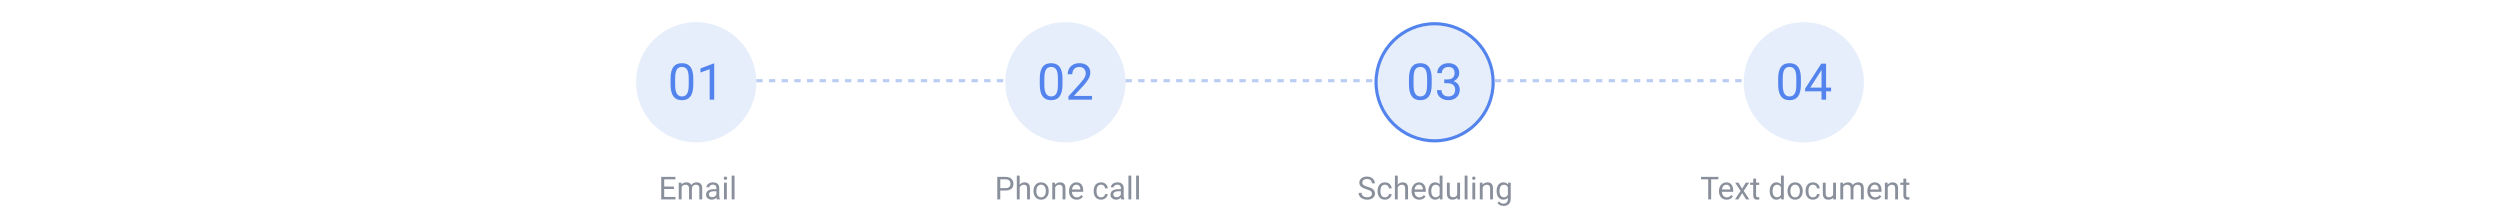
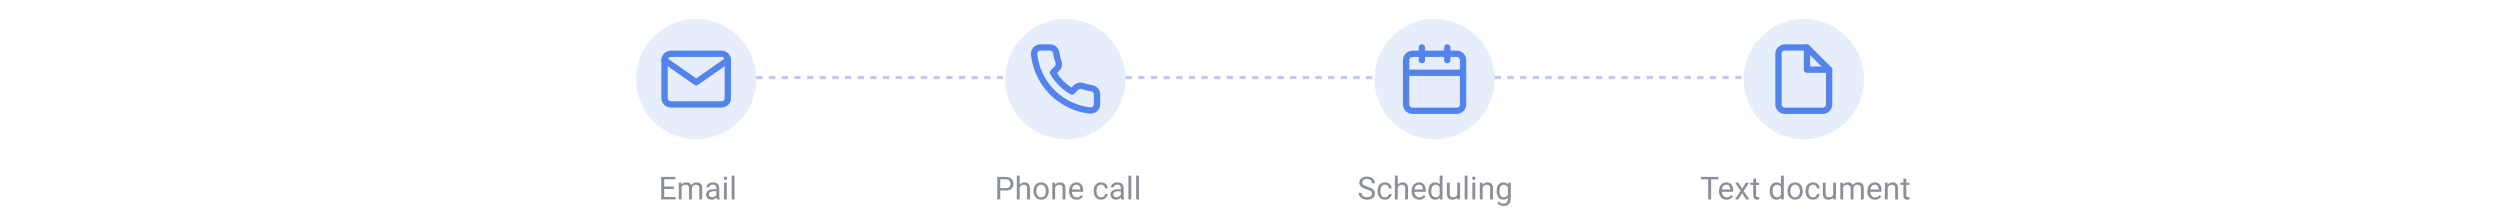
<svg xmlns="http://www.w3.org/2000/svg" width="790" height="70" viewBox="0 0 790 70" fill="none">
  <path d="M213.464 62.233V63H209.699V62.233H213.464ZM209.89 55.891V63H208.947V55.891H209.89ZM212.966 58.947V59.714H209.699V58.947H212.966ZM213.415 55.891V56.662H209.699V55.891H213.415ZM215.393 58.767V63H214.484V57.717H215.344L215.393 58.767ZM215.207 60.158L214.787 60.144C214.79 59.782 214.838 59.449 214.929 59.143C215.02 58.833 215.155 58.565 215.334 58.337C215.513 58.109 215.736 57.933 216.003 57.81C216.27 57.683 216.579 57.619 216.931 57.619C217.178 57.619 217.406 57.655 217.614 57.727C217.823 57.795 218.003 57.904 218.156 58.054C218.309 58.203 218.428 58.395 218.513 58.63C218.597 58.864 218.64 59.148 218.64 59.48V63H217.736V59.523C217.736 59.247 217.689 59.025 217.595 58.859C217.504 58.693 217.373 58.573 217.204 58.498C217.035 58.42 216.836 58.381 216.608 58.381C216.341 58.381 216.118 58.428 215.939 58.523C215.76 58.617 215.617 58.747 215.51 58.913C215.402 59.079 215.324 59.27 215.275 59.484C215.23 59.696 215.207 59.921 215.207 60.158ZM218.63 59.66L218.024 59.846C218.028 59.556 218.075 59.278 218.166 59.011C218.26 58.744 218.396 58.506 218.571 58.298C218.75 58.09 218.97 57.925 219.23 57.805C219.491 57.681 219.789 57.619 220.124 57.619C220.407 57.619 220.658 57.657 220.876 57.731C221.097 57.806 221.283 57.922 221.433 58.078C221.586 58.231 221.701 58.428 221.779 58.669C221.857 58.91 221.896 59.196 221.896 59.528V63H220.988V59.519C220.988 59.222 220.941 58.993 220.847 58.83C220.756 58.664 220.625 58.548 220.456 58.483C220.29 58.415 220.091 58.381 219.86 58.381C219.662 58.381 219.486 58.415 219.333 58.483C219.18 58.552 219.051 58.646 218.947 58.767C218.843 58.884 218.763 59.019 218.708 59.172C218.656 59.325 218.63 59.488 218.63 59.66ZM226.379 62.097V59.377C226.379 59.169 226.337 58.988 226.252 58.835C226.171 58.679 226.047 58.558 225.881 58.474C225.715 58.389 225.51 58.347 225.266 58.347C225.038 58.347 224.838 58.386 224.665 58.464C224.496 58.542 224.362 58.645 224.265 58.772C224.17 58.898 224.123 59.035 224.123 59.182H223.22C223.22 58.993 223.269 58.806 223.366 58.62C223.464 58.435 223.604 58.267 223.786 58.117C223.972 57.964 224.193 57.844 224.45 57.756C224.711 57.665 225 57.619 225.319 57.619C225.703 57.619 226.042 57.684 226.335 57.815C226.631 57.945 226.862 58.142 227.028 58.405C227.198 58.666 227.282 58.993 227.282 59.387V61.848C227.282 62.023 227.297 62.211 227.326 62.409C227.359 62.608 227.406 62.779 227.468 62.922V63H226.525C226.48 62.896 226.444 62.758 226.418 62.585C226.392 62.409 226.379 62.246 226.379 62.097ZM226.535 59.797L226.545 60.432H225.632C225.375 60.432 225.145 60.453 224.943 60.495C224.742 60.534 224.572 60.594 224.436 60.676C224.299 60.757 224.195 60.86 224.123 60.983C224.051 61.104 224.016 61.245 224.016 61.408C224.016 61.574 224.053 61.726 224.128 61.862C224.203 61.999 224.315 62.108 224.465 62.19C224.618 62.268 224.805 62.307 225.026 62.307C225.303 62.307 225.547 62.248 225.759 62.131C225.97 62.014 226.138 61.87 226.262 61.701C226.389 61.532 226.457 61.367 226.467 61.208L226.853 61.643C226.83 61.779 226.768 61.931 226.667 62.097C226.566 62.263 226.431 62.422 226.262 62.575C226.096 62.725 225.897 62.85 225.666 62.951C225.438 63.049 225.181 63.098 224.895 63.098C224.536 63.098 224.222 63.028 223.952 62.888C223.685 62.748 223.477 62.56 223.327 62.326C223.181 62.089 223.107 61.823 223.107 61.53C223.107 61.247 223.163 60.998 223.273 60.783C223.384 60.565 223.544 60.384 223.752 60.241C223.96 60.095 224.211 59.984 224.504 59.909C224.797 59.834 225.124 59.797 225.485 59.797H226.535ZM229.685 57.717V63H228.776V57.717H229.685ZM228.708 56.315C228.708 56.169 228.752 56.045 228.84 55.944C228.931 55.843 229.064 55.793 229.24 55.793C229.413 55.793 229.545 55.843 229.636 55.944C229.73 56.045 229.777 56.169 229.777 56.315C229.777 56.455 229.73 56.576 229.636 56.677C229.545 56.774 229.413 56.823 229.24 56.823C229.064 56.823 228.931 56.774 228.84 56.677C228.752 56.576 228.708 56.455 228.708 56.315ZM232.116 55.5V63H231.208V55.5H232.116Z" fill="#898F9B" />
  <path d="M317.764 60.212H315.864V59.445H317.764C318.132 59.445 318.429 59.387 318.657 59.27C318.885 59.152 319.051 58.99 319.155 58.781C319.263 58.573 319.316 58.335 319.316 58.068C319.316 57.824 319.263 57.595 319.155 57.38C319.051 57.165 318.885 56.992 318.657 56.862C318.429 56.729 318.132 56.662 317.764 56.662H316.084V63H315.142V55.891H317.764C318.301 55.891 318.755 55.983 319.126 56.169C319.497 56.355 319.779 56.612 319.971 56.94C320.163 57.266 320.259 57.639 320.259 58.059C320.259 58.514 320.163 58.903 319.971 59.226C319.779 59.548 319.497 59.794 319.126 59.963C318.755 60.129 318.301 60.212 317.764 60.212ZM322.217 55.5V63H321.313V55.5H322.217ZM322.002 60.158L321.626 60.144C321.629 59.782 321.683 59.449 321.787 59.143C321.891 58.833 322.038 58.565 322.227 58.337C322.415 58.109 322.64 57.933 322.9 57.81C323.164 57.683 323.455 57.619 323.774 57.619C324.035 57.619 324.269 57.655 324.478 57.727C324.686 57.795 324.863 57.906 325.01 58.059C325.16 58.212 325.273 58.41 325.352 58.654C325.43 58.895 325.469 59.19 325.469 59.538V63H324.561V59.528C324.561 59.252 324.52 59.03 324.438 58.864C324.357 58.695 324.238 58.573 324.082 58.498C323.926 58.42 323.734 58.381 323.506 58.381C323.281 58.381 323.076 58.428 322.891 58.523C322.708 58.617 322.55 58.747 322.417 58.913C322.287 59.079 322.184 59.27 322.109 59.484C322.038 59.696 322.002 59.921 322.002 60.158ZM326.582 60.417V60.305C326.582 59.924 326.637 59.571 326.748 59.245C326.859 58.916 327.018 58.632 327.227 58.391C327.435 58.147 327.687 57.958 327.983 57.824C328.28 57.688 328.612 57.619 328.979 57.619C329.351 57.619 329.684 57.688 329.98 57.824C330.28 57.958 330.534 58.147 330.742 58.391C330.954 58.632 331.115 58.916 331.226 59.245C331.336 59.571 331.392 59.924 331.392 60.305V60.417C331.392 60.798 331.336 61.151 331.226 61.477C331.115 61.802 330.954 62.087 330.742 62.331C330.534 62.572 330.282 62.761 329.985 62.898C329.692 63.031 329.36 63.098 328.989 63.098C328.618 63.098 328.285 63.031 327.988 62.898C327.692 62.761 327.438 62.572 327.227 62.331C327.018 62.087 326.859 61.802 326.748 61.477C326.637 61.151 326.582 60.798 326.582 60.417ZM327.485 60.305V60.417C327.485 60.681 327.516 60.93 327.578 61.164C327.64 61.395 327.733 61.6 327.856 61.779C327.983 61.958 328.141 62.1 328.33 62.204C328.519 62.305 328.739 62.355 328.989 62.355C329.237 62.355 329.453 62.305 329.639 62.204C329.827 62.1 329.984 61.958 330.107 61.779C330.231 61.6 330.324 61.395 330.386 61.164C330.451 60.93 330.483 60.681 330.483 60.417V60.305C330.483 60.044 330.451 59.798 330.386 59.567C330.324 59.333 330.229 59.126 330.103 58.947C329.979 58.765 329.823 58.622 329.634 58.518C329.448 58.413 329.23 58.361 328.979 58.361C328.732 58.361 328.514 58.413 328.325 58.518C328.14 58.622 327.983 58.765 327.856 58.947C327.733 59.126 327.64 59.333 327.578 59.567C327.516 59.798 327.485 60.044 327.485 60.305ZM333.428 58.845V63H332.524V57.717H333.379L333.428 58.845ZM333.213 60.158L332.837 60.144C332.84 59.782 332.894 59.449 332.998 59.143C333.102 58.833 333.249 58.565 333.438 58.337C333.626 58.109 333.851 57.933 334.111 57.81C334.375 57.683 334.666 57.619 334.985 57.619C335.246 57.619 335.48 57.655 335.688 57.727C335.897 57.795 336.074 57.906 336.221 58.059C336.37 58.212 336.484 58.41 336.562 58.654C336.641 58.895 336.68 59.19 336.68 59.538V63H335.771V59.528C335.771 59.252 335.731 59.03 335.649 58.864C335.568 58.695 335.449 58.573 335.293 58.498C335.137 58.42 334.945 58.381 334.717 58.381C334.492 58.381 334.287 58.428 334.102 58.523C333.919 58.617 333.761 58.747 333.628 58.913C333.498 59.079 333.395 59.27 333.32 59.484C333.249 59.696 333.213 59.921 333.213 60.158ZM340.244 63.098C339.876 63.098 339.543 63.036 339.243 62.912C338.947 62.785 338.691 62.608 338.477 62.38C338.265 62.152 338.102 61.882 337.988 61.569C337.874 61.257 337.817 60.915 337.817 60.544V60.339C337.817 59.909 337.881 59.527 338.008 59.191C338.135 58.853 338.307 58.566 338.525 58.332C338.743 58.098 338.991 57.92 339.268 57.8C339.544 57.679 339.831 57.619 340.127 57.619C340.505 57.619 340.83 57.684 341.104 57.815C341.38 57.945 341.606 58.127 341.782 58.361C341.958 58.592 342.088 58.866 342.173 59.182C342.257 59.494 342.3 59.836 342.3 60.207V60.612H338.354V59.875H341.396V59.807C341.383 59.572 341.335 59.344 341.25 59.123C341.169 58.902 341.038 58.719 340.859 58.576C340.68 58.433 340.436 58.361 340.127 58.361C339.922 58.361 339.733 58.405 339.561 58.493C339.388 58.578 339.24 58.705 339.116 58.874C338.993 59.043 338.896 59.25 338.828 59.494C338.76 59.738 338.726 60.02 338.726 60.339V60.544C338.726 60.795 338.76 61.031 338.828 61.252C338.9 61.47 339.002 61.662 339.136 61.828C339.272 61.994 339.437 62.124 339.629 62.219C339.824 62.313 340.046 62.36 340.293 62.36C340.612 62.36 340.882 62.295 341.104 62.165C341.325 62.035 341.519 61.861 341.685 61.643L342.231 62.077C342.118 62.25 341.973 62.414 341.797 62.57C341.621 62.727 341.405 62.853 341.147 62.951C340.894 63.049 340.592 63.098 340.244 63.098ZM347.949 62.355C348.164 62.355 348.363 62.312 348.545 62.224C348.727 62.136 348.877 62.015 348.994 61.862C349.111 61.706 349.178 61.529 349.194 61.33H350.054C350.037 61.643 349.932 61.934 349.736 62.204C349.544 62.471 349.292 62.688 348.979 62.853C348.667 63.016 348.324 63.098 347.949 63.098C347.552 63.098 347.205 63.028 346.909 62.888C346.616 62.748 346.372 62.556 346.177 62.312C345.985 62.067 345.84 61.787 345.742 61.472C345.648 61.153 345.601 60.816 345.601 60.461V60.256C345.601 59.901 345.648 59.566 345.742 59.25C345.84 58.931 345.985 58.649 346.177 58.405C346.372 58.161 346.616 57.969 346.909 57.829C347.205 57.689 347.552 57.619 347.949 57.619C348.363 57.619 348.724 57.704 349.033 57.873C349.342 58.039 349.585 58.267 349.761 58.557C349.94 58.843 350.037 59.169 350.054 59.533H349.194C349.178 59.315 349.116 59.118 349.009 58.942C348.905 58.767 348.761 58.627 348.579 58.523C348.4 58.415 348.19 58.361 347.949 58.361C347.673 58.361 347.44 58.417 347.251 58.527C347.065 58.635 346.917 58.781 346.807 58.967C346.699 59.149 346.621 59.352 346.572 59.577C346.527 59.798 346.504 60.025 346.504 60.256V60.461C346.504 60.692 346.527 60.92 346.572 61.145C346.618 61.369 346.694 61.573 346.802 61.755C346.912 61.937 347.061 62.084 347.246 62.194C347.435 62.302 347.669 62.355 347.949 62.355ZM354.185 62.097V59.377C354.185 59.169 354.142 58.988 354.058 58.835C353.976 58.679 353.853 58.558 353.687 58.474C353.521 58.389 353.315 58.347 353.071 58.347C352.843 58.347 352.643 58.386 352.471 58.464C352.301 58.542 352.168 58.645 352.07 58.772C351.976 58.898 351.929 59.035 351.929 59.182H351.025C351.025 58.993 351.074 58.806 351.172 58.62C351.27 58.435 351.41 58.267 351.592 58.117C351.777 57.964 351.999 57.844 352.256 57.756C352.516 57.665 352.806 57.619 353.125 57.619C353.509 57.619 353.848 57.684 354.141 57.815C354.437 57.945 354.668 58.142 354.834 58.405C355.003 58.666 355.088 58.993 355.088 59.387V61.848C355.088 62.023 355.103 62.211 355.132 62.409C355.164 62.608 355.212 62.779 355.273 62.922V63H354.331C354.285 62.896 354.25 62.758 354.224 62.585C354.198 62.409 354.185 62.246 354.185 62.097ZM354.341 59.797L354.351 60.432H353.438C353.18 60.432 352.951 60.453 352.749 60.495C352.547 60.534 352.378 60.594 352.241 60.676C352.104 60.757 352 60.86 351.929 60.983C351.857 61.104 351.821 61.245 351.821 61.408C351.821 61.574 351.859 61.726 351.934 61.862C352.008 61.999 352.121 62.108 352.271 62.19C352.424 62.268 352.611 62.307 352.832 62.307C353.109 62.307 353.353 62.248 353.564 62.131C353.776 62.014 353.944 61.87 354.067 61.701C354.194 61.532 354.263 61.367 354.272 61.208L354.658 61.643C354.635 61.779 354.574 61.931 354.473 62.097C354.372 62.263 354.237 62.422 354.067 62.575C353.901 62.725 353.703 62.85 353.472 62.951C353.244 63.049 352.987 63.098 352.7 63.098C352.342 63.098 352.028 63.028 351.758 62.888C351.491 62.748 351.283 62.56 351.133 62.326C350.986 62.089 350.913 61.823 350.913 61.53C350.913 61.247 350.968 60.998 351.079 60.783C351.19 60.565 351.349 60.384 351.558 60.241C351.766 60.095 352.017 59.984 352.31 59.909C352.603 59.834 352.93 59.797 353.291 59.797H354.341ZM357.49 55.5V63H356.582V55.5H357.49ZM359.922 55.5V63H359.014V55.5H359.922Z" fill="#898F9B" />
  <path d="M433.539 61.203C433.539 61.037 433.513 60.891 433.461 60.764C433.412 60.633 433.324 60.516 433.197 60.412C433.074 60.308 432.901 60.209 432.68 60.114C432.462 60.02 432.185 59.924 431.85 59.826C431.498 59.722 431.181 59.606 430.897 59.48C430.614 59.349 430.372 59.201 430.17 59.035C429.968 58.869 429.813 58.679 429.706 58.464C429.599 58.249 429.545 58.003 429.545 57.727C429.545 57.45 429.602 57.194 429.716 56.96C429.83 56.726 429.993 56.522 430.204 56.35C430.419 56.174 430.674 56.037 430.971 55.94C431.267 55.842 431.597 55.793 431.962 55.793C432.496 55.793 432.948 55.895 433.319 56.101C433.694 56.302 433.979 56.568 434.174 56.897C434.369 57.222 434.467 57.57 434.467 57.941H433.529C433.529 57.675 433.472 57.438 433.358 57.233C433.244 57.025 433.072 56.862 432.841 56.745C432.61 56.625 432.317 56.565 431.962 56.565C431.627 56.565 431.35 56.615 431.132 56.716C430.914 56.817 430.751 56.953 430.644 57.126C430.539 57.298 430.487 57.495 430.487 57.717C430.487 57.867 430.518 58.003 430.58 58.127C430.645 58.247 430.744 58.36 430.878 58.464C431.015 58.568 431.187 58.664 431.396 58.752C431.607 58.84 431.859 58.925 432.152 59.006C432.556 59.12 432.904 59.247 433.197 59.387C433.49 59.527 433.731 59.685 433.92 59.86C434.112 60.033 434.254 60.23 434.345 60.451C434.439 60.669 434.486 60.917 434.486 61.193C434.486 61.483 434.428 61.745 434.311 61.98C434.193 62.214 434.026 62.414 433.808 62.58C433.59 62.746 433.327 62.875 433.021 62.966C432.719 63.054 432.38 63.098 432.006 63.098C431.677 63.098 431.353 63.052 431.034 62.961C430.718 62.87 430.43 62.733 430.17 62.551C429.913 62.368 429.706 62.144 429.55 61.877C429.397 61.607 429.32 61.294 429.32 60.94H430.258C430.258 61.184 430.305 61.394 430.399 61.569C430.494 61.742 430.622 61.885 430.785 61.999C430.951 62.113 431.138 62.198 431.347 62.253C431.558 62.305 431.778 62.331 432.006 62.331C432.335 62.331 432.613 62.285 432.841 62.194C433.069 62.103 433.241 61.973 433.358 61.804C433.479 61.634 433.539 61.434 433.539 61.203ZM437.665 62.355C437.88 62.355 438.078 62.312 438.261 62.224C438.443 62.136 438.593 62.015 438.71 61.862C438.827 61.706 438.894 61.529 438.91 61.33H439.77C439.753 61.643 439.647 61.934 439.452 62.204C439.26 62.471 439.008 62.688 438.695 62.853C438.383 63.016 438.039 63.098 437.665 63.098C437.268 63.098 436.921 63.028 436.625 62.888C436.332 62.748 436.088 62.556 435.893 62.312C435.701 62.067 435.556 61.787 435.458 61.472C435.364 61.153 435.316 60.816 435.316 60.461V60.256C435.316 59.901 435.364 59.566 435.458 59.25C435.556 58.931 435.701 58.649 435.893 58.405C436.088 58.161 436.332 57.969 436.625 57.829C436.921 57.689 437.268 57.619 437.665 57.619C438.078 57.619 438.44 57.704 438.749 57.873C439.058 58.039 439.301 58.267 439.477 58.557C439.656 58.843 439.753 59.169 439.77 59.533H438.91C438.894 59.315 438.832 59.118 438.725 58.942C438.62 58.767 438.477 58.627 438.295 58.523C438.116 58.415 437.906 58.361 437.665 58.361C437.388 58.361 437.156 58.417 436.967 58.527C436.781 58.635 436.633 58.781 436.522 58.967C436.415 59.149 436.337 59.352 436.288 59.577C436.243 59.798 436.22 60.025 436.22 60.256V60.461C436.22 60.692 436.243 60.92 436.288 61.145C436.334 61.369 436.41 61.573 436.518 61.755C436.628 61.937 436.776 62.084 436.962 62.194C437.151 62.302 437.385 62.355 437.665 62.355ZM441.688 55.5V63H440.785V55.5H441.688ZM441.474 60.158L441.098 60.144C441.101 59.782 441.155 59.449 441.259 59.143C441.363 58.833 441.509 58.565 441.698 58.337C441.887 58.109 442.112 57.933 442.372 57.81C442.636 57.683 442.927 57.619 443.246 57.619C443.507 57.619 443.741 57.655 443.949 57.727C444.158 57.795 444.335 57.906 444.481 58.059C444.631 58.212 444.745 58.41 444.823 58.654C444.901 58.895 444.94 59.19 444.94 59.538V63H444.032V59.528C444.032 59.252 443.992 59.03 443.91 58.864C443.829 58.695 443.71 58.573 443.554 58.498C443.397 58.42 443.205 58.381 442.978 58.381C442.753 58.381 442.548 58.428 442.362 58.523C442.18 58.617 442.022 58.747 441.889 58.913C441.758 59.079 441.656 59.27 441.581 59.484C441.509 59.696 441.474 59.921 441.474 60.158ZM448.485 63.098C448.118 63.098 447.784 63.036 447.484 62.912C447.188 62.785 446.933 62.608 446.718 62.38C446.506 62.152 446.343 61.882 446.229 61.569C446.116 61.257 446.059 60.915 446.059 60.544V60.339C446.059 59.909 446.122 59.527 446.249 59.191C446.376 58.853 446.549 58.566 446.767 58.332C446.985 58.098 447.232 57.92 447.509 57.8C447.785 57.679 448.072 57.619 448.368 57.619C448.746 57.619 449.071 57.684 449.345 57.815C449.621 57.945 449.848 58.127 450.023 58.361C450.199 58.592 450.329 58.866 450.414 59.182C450.499 59.494 450.541 59.836 450.541 60.207V60.612H446.596V59.875H449.638V59.807C449.625 59.572 449.576 59.344 449.491 59.123C449.41 58.902 449.28 58.719 449.101 58.576C448.922 58.433 448.677 58.361 448.368 58.361C448.163 58.361 447.974 58.405 447.802 58.493C447.629 58.578 447.481 58.705 447.357 58.874C447.234 59.043 447.138 59.25 447.069 59.494C447.001 59.738 446.967 60.02 446.967 60.339V60.544C446.967 60.795 447.001 61.031 447.069 61.252C447.141 61.47 447.243 61.662 447.377 61.828C447.514 61.994 447.678 62.124 447.87 62.219C448.065 62.313 448.287 62.36 448.534 62.36C448.853 62.36 449.123 62.295 449.345 62.165C449.566 62.035 449.76 61.861 449.926 61.643L450.473 62.077C450.359 62.25 450.214 62.414 450.038 62.57C449.862 62.727 449.646 62.853 449.389 62.951C449.135 63.049 448.834 63.098 448.485 63.098ZM454.926 61.975V55.5H455.834V63H455.004L454.926 61.975ZM451.371 60.417V60.315C451.371 59.911 451.42 59.545 451.518 59.216C451.618 58.884 451.76 58.599 451.942 58.361C452.128 58.124 452.348 57.941 452.602 57.815C452.859 57.684 453.145 57.619 453.461 57.619C453.793 57.619 454.083 57.678 454.33 57.795C454.581 57.909 454.792 58.077 454.965 58.298C455.141 58.516 455.279 58.78 455.38 59.089C455.481 59.398 455.551 59.748 455.59 60.139V60.588C455.554 60.975 455.484 61.324 455.38 61.633C455.279 61.942 455.141 62.206 454.965 62.424C454.792 62.642 454.581 62.81 454.33 62.927C454.079 63.041 453.786 63.098 453.451 63.098C453.142 63.098 452.859 63.031 452.602 62.898C452.348 62.764 452.128 62.577 451.942 62.336C451.76 62.095 451.618 61.812 451.518 61.486C451.42 61.158 451.371 60.801 451.371 60.417ZM452.279 60.315V60.417C452.279 60.681 452.305 60.928 452.357 61.159C452.413 61.39 452.497 61.594 452.611 61.77C452.725 61.945 452.87 62.084 453.046 62.185C453.222 62.282 453.432 62.331 453.676 62.331C453.975 62.331 454.221 62.268 454.413 62.141C454.608 62.014 454.765 61.846 454.882 61.638C454.999 61.429 455.09 61.203 455.155 60.959V59.782C455.116 59.603 455.059 59.431 454.984 59.265C454.913 59.095 454.818 58.946 454.701 58.815C454.587 58.682 454.446 58.576 454.276 58.498C454.11 58.42 453.913 58.381 453.686 58.381C453.438 58.381 453.225 58.433 453.046 58.537C452.87 58.638 452.725 58.778 452.611 58.957C452.497 59.133 452.413 59.338 452.357 59.572C452.305 59.803 452.279 60.051 452.279 60.315ZM460.473 61.779V57.717H461.381V63H460.517L460.473 61.779ZM460.644 60.666L461.02 60.656C461.02 61.008 460.982 61.333 460.907 61.633C460.836 61.929 460.718 62.186 460.556 62.404C460.393 62.622 460.18 62.793 459.916 62.917C459.652 63.037 459.332 63.098 458.954 63.098C458.697 63.098 458.461 63.06 458.246 62.985C458.035 62.91 457.852 62.795 457.699 62.639C457.546 62.482 457.427 62.279 457.343 62.028C457.261 61.778 457.221 61.477 457.221 61.125V57.717H458.124V61.135C458.124 61.372 458.15 61.569 458.202 61.726C458.257 61.879 458.331 62.001 458.422 62.092C458.516 62.18 458.62 62.242 458.734 62.277C458.852 62.313 458.972 62.331 459.096 62.331C459.48 62.331 459.784 62.258 460.009 62.111C460.233 61.962 460.395 61.761 460.492 61.511C460.593 61.257 460.644 60.975 460.644 60.666ZM463.739 55.5V63H462.831V55.5H463.739ZM466.171 57.717V63H465.263V57.717H466.171ZM465.194 56.315C465.194 56.169 465.238 56.045 465.326 55.944C465.417 55.843 465.551 55.793 465.727 55.793C465.899 55.793 466.031 55.843 466.122 55.944C466.216 56.045 466.264 56.169 466.264 56.315C466.264 56.455 466.216 56.576 466.122 56.677C466.031 56.774 465.899 56.823 465.727 56.823C465.551 56.823 465.417 56.774 465.326 56.677C465.238 56.576 465.194 56.455 465.194 56.315ZM468.524 58.845V63H467.621V57.717H468.476L468.524 58.845ZM468.31 60.158L467.934 60.144C467.937 59.782 467.991 59.449 468.095 59.143C468.199 58.833 468.345 58.565 468.534 58.337C468.723 58.109 468.948 57.933 469.208 57.81C469.472 57.683 469.763 57.619 470.082 57.619C470.342 57.619 470.577 57.655 470.785 57.727C470.993 57.795 471.171 57.906 471.317 58.059C471.467 58.212 471.581 58.41 471.659 58.654C471.737 58.895 471.776 59.19 471.776 59.538V63H470.868V59.528C470.868 59.252 470.827 59.03 470.746 58.864C470.665 58.695 470.546 58.573 470.39 58.498C470.233 58.42 470.041 58.381 469.813 58.381C469.589 58.381 469.384 58.428 469.198 58.523C469.016 58.617 468.858 58.747 468.725 58.913C468.594 59.079 468.492 59.27 468.417 59.484C468.345 59.696 468.31 59.921 468.31 60.158ZM476.571 57.717H477.392V62.888C477.392 63.353 477.297 63.75 477.108 64.079C476.92 64.408 476.656 64.657 476.317 64.826C475.982 64.999 475.595 65.085 475.155 65.085C474.973 65.085 474.758 65.056 474.511 64.997C474.267 64.942 474.026 64.846 473.788 64.709C473.554 64.576 473.357 64.395 473.197 64.167L473.671 63.63C473.892 63.897 474.123 64.082 474.364 64.186C474.608 64.291 474.849 64.343 475.087 64.343C475.373 64.343 475.621 64.289 475.829 64.182C476.037 64.074 476.199 63.915 476.312 63.703C476.43 63.495 476.488 63.238 476.488 62.932V58.879L476.571 57.717ZM472.934 60.417V60.315C472.934 59.911 472.981 59.545 473.075 59.216C473.173 58.884 473.311 58.599 473.49 58.361C473.673 58.124 473.892 57.941 474.149 57.815C474.407 57.684 474.696 57.619 475.019 57.619C475.351 57.619 475.64 57.678 475.888 57.795C476.138 57.909 476.35 58.077 476.522 58.298C476.698 58.516 476.837 58.78 476.938 59.089C477.038 59.398 477.108 59.748 477.147 60.139V60.588C477.112 60.975 477.042 61.324 476.938 61.633C476.837 61.942 476.698 62.206 476.522 62.424C476.35 62.642 476.138 62.81 475.888 62.927C475.637 63.041 475.344 63.098 475.009 63.098C474.693 63.098 474.407 63.031 474.149 62.898C473.896 62.764 473.677 62.577 473.495 62.336C473.313 62.095 473.173 61.812 473.075 61.486C472.981 61.158 472.934 60.801 472.934 60.417ZM473.837 60.315V60.417C473.837 60.681 473.863 60.928 473.915 61.159C473.97 61.39 474.053 61.594 474.164 61.77C474.278 61.945 474.423 62.084 474.599 62.185C474.774 62.282 474.984 62.331 475.229 62.331C475.528 62.331 475.775 62.268 475.971 62.141C476.166 62.014 476.321 61.846 476.435 61.638C476.552 61.429 476.643 61.203 476.708 60.959V59.782C476.672 59.603 476.617 59.431 476.542 59.265C476.47 59.095 476.376 58.946 476.259 58.815C476.145 58.682 476.003 58.576 475.834 58.498C475.665 58.42 475.466 58.381 475.238 58.381C474.991 58.381 474.778 58.433 474.599 58.537C474.423 58.638 474.278 58.778 474.164 58.957C474.053 59.133 473.97 59.338 473.915 59.572C473.863 59.803 473.837 60.051 473.837 60.315Z" fill="#898F9B" />
  <path d="M540.72 55.891V63H539.792V55.891H540.72ZM543.005 55.891V56.662H537.512V55.891H543.005ZM545.627 63.098C545.259 63.098 544.925 63.036 544.626 62.912C544.33 62.785 544.074 62.608 543.859 62.38C543.648 62.152 543.485 61.882 543.371 61.569C543.257 61.257 543.2 60.915 543.2 60.544V60.339C543.2 59.909 543.264 59.527 543.391 59.191C543.518 58.853 543.69 58.566 543.908 58.332C544.126 58.098 544.374 57.92 544.65 57.8C544.927 57.679 545.214 57.619 545.51 57.619C545.887 57.619 546.213 57.684 546.486 57.815C546.763 57.945 546.989 58.127 547.165 58.361C547.341 58.592 547.471 58.866 547.556 59.182C547.64 59.494 547.683 59.836 547.683 60.207V60.612H543.737V59.875H546.779V59.807C546.766 59.572 546.717 59.344 546.633 59.123C546.551 58.902 546.421 58.719 546.242 58.576C546.063 58.433 545.819 58.361 545.51 58.361C545.305 58.361 545.116 58.405 544.943 58.493C544.771 58.578 544.623 58.705 544.499 58.874C544.375 59.043 544.279 59.25 544.211 59.494C544.143 59.738 544.108 60.02 544.108 60.339V60.544C544.108 60.795 544.143 61.031 544.211 61.252C544.283 61.47 544.385 61.662 544.519 61.828C544.655 61.994 544.82 62.124 545.012 62.219C545.207 62.313 545.428 62.36 545.676 62.36C545.995 62.36 546.265 62.295 546.486 62.165C546.708 62.035 546.901 61.861 547.067 61.643L547.614 62.077C547.5 62.25 547.355 62.414 547.18 62.57C547.004 62.727 546.787 62.853 546.53 62.951C546.276 63.049 545.975 63.098 545.627 63.098ZM549.348 57.717L550.505 59.641L551.677 57.717H552.736L551.008 60.324L552.79 63H551.745L550.524 61.018L549.304 63H548.254L550.031 60.324L548.308 57.717H549.348ZM555.91 57.717V58.41H553.054V57.717H555.91ZM554.021 56.433H554.924V61.691C554.924 61.87 554.951 62.005 555.007 62.097C555.062 62.188 555.134 62.248 555.222 62.277C555.31 62.307 555.404 62.321 555.505 62.321C555.58 62.321 555.658 62.315 555.739 62.302C555.824 62.285 555.887 62.273 555.93 62.263L555.935 63C555.863 63.023 555.769 63.044 555.651 63.063C555.537 63.086 555.399 63.098 555.236 63.098C555.015 63.098 554.812 63.054 554.626 62.966C554.44 62.878 554.292 62.731 554.182 62.526C554.074 62.318 554.021 62.038 554.021 61.687V56.433ZM562.78 61.975V55.5H563.688V63H562.858L562.78 61.975ZM559.226 60.417V60.315C559.226 59.911 559.274 59.545 559.372 59.216C559.473 58.884 559.615 58.599 559.797 58.361C559.982 58.124 560.202 57.941 560.456 57.815C560.713 57.684 561 57.619 561.315 57.619C561.647 57.619 561.937 57.678 562.185 57.795C562.435 57.909 562.647 58.077 562.819 58.298C562.995 58.516 563.133 58.78 563.234 59.089C563.335 59.398 563.405 59.748 563.444 60.139V60.588C563.409 60.975 563.339 61.324 563.234 61.633C563.133 61.942 562.995 62.206 562.819 62.424C562.647 62.642 562.435 62.81 562.185 62.927C561.934 63.041 561.641 63.098 561.306 63.098C560.996 63.098 560.713 63.031 560.456 62.898C560.202 62.764 559.982 62.577 559.797 62.336C559.615 62.095 559.473 61.812 559.372 61.486C559.274 61.158 559.226 60.801 559.226 60.417ZM560.134 60.315V60.417C560.134 60.681 560.16 60.928 560.212 61.159C560.267 61.39 560.352 61.594 560.466 61.77C560.58 61.945 560.725 62.084 560.9 62.185C561.076 62.282 561.286 62.331 561.53 62.331C561.83 62.331 562.076 62.268 562.268 62.141C562.463 62.014 562.619 61.846 562.736 61.638C562.854 61.429 562.945 61.203 563.01 60.959V59.782C562.971 59.603 562.914 59.431 562.839 59.265C562.767 59.095 562.673 58.946 562.556 58.815C562.442 58.682 562.3 58.576 562.131 58.498C561.965 58.42 561.768 58.381 561.54 58.381C561.293 58.381 561.079 58.433 560.9 58.537C560.725 58.638 560.58 58.778 560.466 58.957C560.352 59.133 560.267 59.338 560.212 59.572C560.16 59.803 560.134 60.051 560.134 60.315ZM564.855 60.417V60.305C564.855 59.924 564.911 59.571 565.021 59.245C565.132 58.916 565.292 58.632 565.5 58.391C565.708 58.147 565.961 57.958 566.257 57.824C566.553 57.688 566.885 57.619 567.253 57.619C567.624 57.619 567.958 57.688 568.254 57.824C568.553 57.958 568.807 58.147 569.016 58.391C569.227 58.632 569.388 58.916 569.499 59.245C569.61 59.571 569.665 59.924 569.665 60.305V60.417C569.665 60.798 569.61 61.151 569.499 61.477C569.388 61.802 569.227 62.087 569.016 62.331C568.807 62.572 568.555 62.761 568.259 62.898C567.966 63.031 567.634 63.098 567.263 63.098C566.892 63.098 566.558 63.031 566.262 62.898C565.965 62.761 565.712 62.572 565.5 62.331C565.292 62.087 565.132 61.802 565.021 61.477C564.911 61.151 564.855 60.798 564.855 60.417ZM565.759 60.305V60.417C565.759 60.681 565.79 60.93 565.852 61.164C565.913 61.395 566.006 61.6 566.13 61.779C566.257 61.958 566.415 62.1 566.604 62.204C566.792 62.305 567.012 62.355 567.263 62.355C567.51 62.355 567.727 62.305 567.912 62.204C568.101 62.1 568.257 61.958 568.381 61.779C568.505 61.6 568.597 61.395 568.659 61.164C568.724 60.93 568.757 60.681 568.757 60.417V60.305C568.757 60.044 568.724 59.798 568.659 59.567C568.597 59.333 568.503 59.126 568.376 58.947C568.252 58.765 568.096 58.622 567.907 58.518C567.722 58.413 567.504 58.361 567.253 58.361C567.006 58.361 566.787 58.413 566.599 58.518C566.413 58.622 566.257 58.765 566.13 58.947C566.006 59.126 565.913 59.333 565.852 59.567C565.79 59.798 565.759 60.044 565.759 60.305ZM572.912 62.355C573.127 62.355 573.326 62.312 573.508 62.224C573.69 62.136 573.84 62.015 573.957 61.862C574.074 61.706 574.141 61.529 574.157 61.33H575.017C575 61.643 574.895 61.934 574.699 62.204C574.507 62.471 574.255 62.688 573.942 62.853C573.63 63.016 573.286 63.098 572.912 63.098C572.515 63.098 572.168 63.028 571.872 62.888C571.579 62.748 571.335 62.556 571.14 62.312C570.948 62.067 570.803 61.787 570.705 61.472C570.611 61.153 570.563 60.816 570.563 60.461V60.256C570.563 59.901 570.611 59.566 570.705 59.25C570.803 58.931 570.948 58.649 571.14 58.405C571.335 58.161 571.579 57.969 571.872 57.829C572.168 57.689 572.515 57.619 572.912 57.619C573.326 57.619 573.687 57.704 573.996 57.873C574.305 58.039 574.548 58.267 574.724 58.557C574.903 58.843 575 59.169 575.017 59.533H574.157C574.141 59.315 574.079 59.118 573.972 58.942C573.868 58.767 573.724 58.627 573.542 58.523C573.363 58.415 573.153 58.361 572.912 58.361C572.635 58.361 572.403 58.417 572.214 58.527C572.028 58.635 571.88 58.781 571.77 58.967C571.662 59.149 571.584 59.352 571.535 59.577C571.49 59.798 571.467 60.025 571.467 60.256V60.461C571.467 60.692 571.49 60.92 571.535 61.145C571.581 61.369 571.657 61.573 571.765 61.755C571.875 61.937 572.023 62.084 572.209 62.194C572.398 62.302 572.632 62.355 572.912 62.355ZM579.265 61.779V57.717H580.173V63H579.309L579.265 61.779ZM579.436 60.666L579.812 60.656C579.812 61.008 579.774 61.333 579.699 61.633C579.628 61.929 579.51 62.186 579.348 62.404C579.185 62.622 578.972 62.793 578.708 62.917C578.444 63.037 578.124 63.098 577.746 63.098C577.489 63.098 577.253 63.06 577.038 62.985C576.826 62.91 576.644 62.795 576.491 62.639C576.338 62.482 576.219 62.279 576.135 62.028C576.053 61.778 576.013 61.477 576.013 61.125V57.717H576.916V61.135C576.916 61.372 576.942 61.569 576.994 61.726C577.049 61.879 577.123 62.001 577.214 62.092C577.308 62.18 577.412 62.242 577.526 62.277C577.644 62.313 577.764 62.331 577.888 62.331C578.272 62.331 578.576 62.258 578.801 62.111C579.025 61.962 579.187 61.761 579.284 61.511C579.385 61.257 579.436 60.975 579.436 60.666ZM582.448 58.767V63H581.54V57.717H582.399L582.448 58.767ZM582.263 60.158L581.843 60.144C581.846 59.782 581.893 59.449 581.984 59.143C582.076 58.833 582.211 58.565 582.39 58.337C582.569 58.109 582.792 57.933 583.059 57.81C583.326 57.683 583.635 57.619 583.986 57.619C584.234 57.619 584.462 57.655 584.67 57.727C584.878 57.795 585.059 57.904 585.212 58.054C585.365 58.203 585.484 58.395 585.568 58.63C585.653 58.864 585.695 59.148 585.695 59.48V63H584.792V59.523C584.792 59.247 584.745 59.025 584.65 58.859C584.559 58.693 584.429 58.573 584.26 58.498C584.09 58.42 583.892 58.381 583.664 58.381C583.397 58.381 583.174 58.428 582.995 58.523C582.816 58.617 582.673 58.747 582.565 58.913C582.458 59.079 582.38 59.27 582.331 59.484C582.285 59.696 582.263 59.921 582.263 60.158ZM585.686 59.66L585.08 59.846C585.083 59.556 585.131 59.278 585.222 59.011C585.316 58.744 585.451 58.506 585.627 58.298C585.806 58.09 586.026 57.925 586.286 57.805C586.547 57.681 586.844 57.619 587.18 57.619C587.463 57.619 587.714 57.657 587.932 57.731C588.153 57.806 588.339 57.922 588.488 58.078C588.641 58.231 588.757 58.428 588.835 58.669C588.913 58.91 588.952 59.196 588.952 59.528V63H588.044V59.519C588.044 59.222 587.997 58.993 587.902 58.83C587.811 58.664 587.681 58.548 587.512 58.483C587.346 58.415 587.147 58.381 586.916 58.381C586.717 58.381 586.542 58.415 586.389 58.483C586.236 58.552 586.107 58.646 586.003 58.767C585.899 58.884 585.819 59.019 585.764 59.172C585.712 59.325 585.686 59.488 585.686 59.66ZM592.512 63.098C592.144 63.098 591.81 63.036 591.511 62.912C591.215 62.785 590.959 62.608 590.744 62.38C590.533 62.152 590.37 61.882 590.256 61.569C590.142 61.257 590.085 60.915 590.085 60.544V60.339C590.085 59.909 590.148 59.527 590.275 59.191C590.402 58.853 590.575 58.566 590.793 58.332C591.011 58.098 591.258 57.92 591.535 57.8C591.812 57.679 592.098 57.619 592.395 57.619C592.772 57.619 593.098 57.684 593.371 57.815C593.648 57.945 593.874 58.127 594.05 58.361C594.226 58.592 594.356 58.866 594.44 59.182C594.525 59.494 594.567 59.836 594.567 60.207V60.612H590.622V59.875H593.664V59.807C593.651 59.572 593.602 59.344 593.518 59.123C593.436 58.902 593.306 58.719 593.127 58.576C592.948 58.433 592.704 58.361 592.395 58.361C592.189 58.361 592.001 58.405 591.828 58.493C591.656 58.578 591.507 58.705 591.384 58.874C591.26 59.043 591.164 59.25 591.096 59.494C591.027 59.738 590.993 60.02 590.993 60.339V60.544C590.993 60.795 591.027 61.031 591.096 61.252C591.167 61.47 591.27 61.662 591.403 61.828C591.54 61.994 591.704 62.124 591.896 62.219C592.092 62.313 592.313 62.36 592.561 62.36C592.88 62.36 593.15 62.295 593.371 62.165C593.592 62.035 593.786 61.861 593.952 61.643L594.499 62.077C594.385 62.25 594.24 62.414 594.064 62.57C593.889 62.727 593.672 62.853 593.415 62.951C593.161 63.049 592.86 63.098 592.512 63.098ZM596.525 58.845V63H595.622V57.717H596.477L596.525 58.845ZM596.311 60.158L595.935 60.144C595.938 59.782 595.992 59.449 596.096 59.143C596.2 58.833 596.346 58.565 596.535 58.337C596.724 58.109 596.949 57.933 597.209 57.81C597.473 57.683 597.764 57.619 598.083 57.619C598.343 57.619 598.578 57.655 598.786 57.727C598.994 57.795 599.172 57.906 599.318 58.059C599.468 58.212 599.582 58.41 599.66 58.654C599.738 58.895 599.777 59.19 599.777 59.538V63H598.869V59.528C598.869 59.252 598.828 59.03 598.747 58.864C598.666 58.695 598.547 58.573 598.391 58.498C598.234 58.42 598.042 58.381 597.814 58.381C597.59 58.381 597.385 58.428 597.199 58.523C597.017 58.617 596.859 58.747 596.726 58.913C596.595 59.079 596.493 59.27 596.418 59.484C596.346 59.696 596.311 59.921 596.311 60.158ZM603.361 57.717V58.41H600.505V57.717H603.361ZM601.472 56.433H602.375V61.691C602.375 61.87 602.403 62.005 602.458 62.097C602.513 62.188 602.585 62.248 602.673 62.277C602.761 62.307 602.855 62.321 602.956 62.321C603.031 62.321 603.109 62.315 603.19 62.302C603.275 62.285 603.339 62.273 603.381 62.263L603.386 63C603.314 63.023 603.22 63.044 603.103 63.063C602.989 63.086 602.85 63.098 602.688 63.098C602.466 63.098 602.263 63.054 602.077 62.966C601.892 62.878 601.743 62.731 601.633 62.526C601.525 62.318 601.472 62.038 601.472 61.687V56.433Z" fill="#898F9B" />
-   <rect x="201" y="7" width="38" height="38" rx="19" fill="#E6EEFB" />
-   <path d="M219.086 24.906V26.641C219.086 27.573 219.003 28.359 218.836 29C218.669 29.641 218.43 30.156 218.117 30.547C217.805 30.938 217.427 31.221 216.984 31.398C216.547 31.57 216.052 31.656 215.5 31.656C215.062 31.656 214.659 31.602 214.289 31.492C213.919 31.383 213.586 31.208 213.289 30.969C212.997 30.724 212.747 30.406 212.539 30.016C212.331 29.625 212.172 29.151 212.062 28.594C211.953 28.037 211.898 27.385 211.898 26.641V24.906C211.898 23.974 211.982 23.193 212.148 22.562C212.32 21.932 212.562 21.427 212.875 21.047C213.188 20.662 213.562 20.385 214 20.219C214.443 20.052 214.938 19.969 215.484 19.969C215.927 19.969 216.333 20.023 216.703 20.133C217.078 20.237 217.411 20.406 217.703 20.641C217.995 20.87 218.242 21.177 218.445 21.562C218.654 21.943 218.812 22.409 218.922 22.961C219.031 23.513 219.086 24.162 219.086 24.906ZM217.633 26.875V24.664C217.633 24.154 217.602 23.706 217.539 23.32C217.482 22.93 217.396 22.596 217.281 22.32C217.167 22.044 217.021 21.82 216.844 21.648C216.672 21.477 216.471 21.352 216.242 21.273C216.018 21.19 215.766 21.148 215.484 21.148C215.141 21.148 214.836 21.213 214.57 21.344C214.305 21.469 214.081 21.669 213.898 21.945C213.721 22.221 213.586 22.583 213.492 23.031C213.398 23.479 213.352 24.023 213.352 24.664V26.875C213.352 27.385 213.38 27.836 213.438 28.227C213.5 28.617 213.591 28.956 213.711 29.242C213.831 29.523 213.977 29.755 214.148 29.938C214.32 30.12 214.518 30.255 214.742 30.344C214.971 30.427 215.224 30.469 215.5 30.469C215.854 30.469 216.164 30.401 216.43 30.266C216.695 30.13 216.917 29.919 217.094 29.633C217.276 29.341 217.411 28.969 217.5 28.516C217.589 28.057 217.633 27.51 217.633 26.875ZM225.695 20.062V31.5H224.25V21.867L221.336 22.93V21.625L225.469 20.062H225.695Z" fill="#5384ED" />
-   <line x1="239" y1="25.5" x2="317.667" y2="25.5" stroke="#BACCF4" stroke-dasharray="2 2" />
-   <rect x="317.667" y="7" width="38" height="38" rx="19" fill="#E6EEFB" />
-   <path d="M335.753 24.906V26.641C335.753 27.573 335.669 28.359 335.503 29C335.336 29.641 335.096 30.156 334.784 30.547C334.471 30.938 334.094 31.221 333.651 31.398C333.214 31.57 332.719 31.656 332.167 31.656C331.729 31.656 331.326 31.602 330.956 31.492C330.586 31.383 330.253 31.208 329.956 30.969C329.664 30.724 329.414 30.406 329.206 30.016C328.997 29.625 328.839 29.151 328.729 28.594C328.62 28.037 328.565 27.385 328.565 26.641V24.906C328.565 23.974 328.648 23.193 328.815 22.562C328.987 21.932 329.229 21.427 329.542 21.047C329.854 20.662 330.229 20.385 330.667 20.219C331.109 20.052 331.604 19.969 332.151 19.969C332.594 19.969 333 20.023 333.37 20.133C333.745 20.237 334.078 20.406 334.37 20.641C334.661 20.87 334.909 21.177 335.112 21.562C335.32 21.943 335.479 22.409 335.589 22.961C335.698 23.513 335.753 24.162 335.753 24.906ZM334.299 26.875V24.664C334.299 24.154 334.268 23.706 334.206 23.32C334.148 22.93 334.062 22.596 333.948 22.32C333.833 22.044 333.687 21.82 333.51 21.648C333.339 21.477 333.138 21.352 332.909 21.273C332.685 21.19 332.432 21.148 332.151 21.148C331.807 21.148 331.503 21.213 331.237 21.344C330.971 21.469 330.747 21.669 330.565 21.945C330.388 22.221 330.253 22.583 330.159 23.031C330.065 23.479 330.018 24.023 330.018 24.664V26.875C330.018 27.385 330.047 27.836 330.104 28.227C330.167 28.617 330.258 28.956 330.378 29.242C330.497 29.523 330.643 29.755 330.815 29.938C330.987 30.12 331.185 30.255 331.409 30.344C331.638 30.427 331.891 30.469 332.167 30.469C332.521 30.469 332.831 30.401 333.096 30.266C333.362 30.13 333.583 29.919 333.76 29.633C333.943 29.341 334.078 28.969 334.167 28.516C334.255 28.057 334.299 27.51 334.299 26.875ZM345.065 30.312V31.5H337.62V30.461L341.346 26.312C341.805 25.802 342.159 25.37 342.409 25.016C342.664 24.656 342.841 24.336 342.94 24.055C343.044 23.768 343.096 23.477 343.096 23.18C343.096 22.805 343.018 22.466 342.862 22.164C342.711 21.857 342.487 21.612 342.19 21.43C341.893 21.247 341.534 21.156 341.112 21.156C340.607 21.156 340.185 21.255 339.846 21.453C339.513 21.646 339.263 21.917 339.096 22.266C338.93 22.615 338.846 23.016 338.846 23.469H337.401C337.401 22.828 337.542 22.242 337.823 21.711C338.104 21.18 338.521 20.758 339.073 20.445C339.625 20.128 340.305 19.969 341.112 19.969C341.831 19.969 342.445 20.096 342.956 20.352C343.466 20.602 343.857 20.956 344.128 21.414C344.404 21.867 344.542 22.398 344.542 23.008C344.542 23.341 344.484 23.68 344.37 24.023C344.26 24.362 344.107 24.701 343.909 25.039C343.716 25.378 343.49 25.711 343.229 26.039C342.974 26.367 342.701 26.69 342.409 27.008L339.362 30.312H345.065Z" fill="#5384ED" />
-   <line x1="355.667" y1="25.5" x2="434.333" y2="25.5" stroke="#BACCF4" stroke-dasharray="2 2" />
-   <rect x="434.833" y="7.5" width="37" height="37" rx="18.5" fill="#E6EEFB" />
-   <path d="M452.419 24.906V26.641C452.419 27.573 452.336 28.359 452.169 29C452.003 29.641 451.763 30.156 451.451 30.547C451.138 30.938 450.76 31.221 450.318 31.398C449.88 31.57 449.385 31.656 448.833 31.656C448.396 31.656 447.992 31.602 447.622 31.492C447.253 31.383 446.919 31.208 446.622 30.969C446.331 30.724 446.081 30.406 445.872 30.016C445.664 29.625 445.505 29.151 445.396 28.594C445.286 28.037 445.232 27.385 445.232 26.641V24.906C445.232 23.974 445.315 23.193 445.482 22.562C445.654 21.932 445.896 21.427 446.208 21.047C446.521 20.662 446.896 20.385 447.333 20.219C447.776 20.052 448.271 19.969 448.818 19.969C449.26 19.969 449.667 20.023 450.036 20.133C450.411 20.237 450.745 20.406 451.036 20.641C451.328 20.87 451.576 21.177 451.779 21.562C451.987 21.943 452.146 22.409 452.255 22.961C452.365 23.513 452.419 24.162 452.419 24.906ZM450.966 26.875V24.664C450.966 24.154 450.935 23.706 450.872 23.32C450.815 22.93 450.729 22.596 450.615 22.32C450.5 22.044 450.354 21.82 450.177 21.648C450.005 21.477 449.805 21.352 449.576 21.273C449.352 21.19 449.099 21.148 448.818 21.148C448.474 21.148 448.169 21.213 447.904 21.344C447.638 21.469 447.414 21.669 447.232 21.945C447.055 22.221 446.919 22.583 446.826 23.031C446.732 23.479 446.685 24.023 446.685 24.664V26.875C446.685 27.385 446.714 27.836 446.771 28.227C446.833 28.617 446.924 28.956 447.044 29.242C447.164 29.523 447.31 29.755 447.482 29.938C447.654 30.12 447.852 30.255 448.076 30.344C448.305 30.427 448.557 30.469 448.833 30.469C449.187 30.469 449.497 30.401 449.763 30.266C450.029 30.13 450.25 29.919 450.427 29.633C450.609 29.341 450.745 28.969 450.833 28.516C450.922 28.057 450.966 27.51 450.966 26.875ZM456.388 25.102H457.419C457.924 25.102 458.341 25.018 458.669 24.852C459.003 24.68 459.25 24.448 459.411 24.156C459.578 23.859 459.661 23.526 459.661 23.156C459.661 22.719 459.589 22.352 459.443 22.055C459.297 21.758 459.078 21.534 458.786 21.383C458.495 21.232 458.125 21.156 457.677 21.156C457.271 21.156 456.911 21.237 456.599 21.398C456.292 21.555 456.049 21.779 455.872 22.07C455.701 22.362 455.615 22.706 455.615 23.102H454.169C454.169 22.523 454.315 21.997 454.607 21.523C454.898 21.049 455.307 20.672 455.833 20.391C456.365 20.109 456.979 19.969 457.677 19.969C458.365 19.969 458.966 20.091 459.482 20.336C459.997 20.576 460.398 20.935 460.685 21.414C460.971 21.888 461.115 22.479 461.115 23.188C461.115 23.474 461.047 23.781 460.911 24.109C460.781 24.432 460.576 24.734 460.294 25.016C460.018 25.297 459.659 25.529 459.216 25.711C458.773 25.888 458.242 25.977 457.622 25.977H456.388V25.102ZM456.388 26.289V25.422H457.622C458.346 25.422 458.945 25.508 459.419 25.68C459.893 25.852 460.266 26.081 460.536 26.367C460.812 26.654 461.005 26.969 461.115 27.312C461.229 27.651 461.286 27.99 461.286 28.328C461.286 28.859 461.195 29.331 461.013 29.742C460.836 30.154 460.583 30.503 460.255 30.789C459.932 31.076 459.552 31.292 459.115 31.438C458.677 31.583 458.201 31.656 457.685 31.656C457.19 31.656 456.724 31.586 456.286 31.445C455.854 31.305 455.471 31.102 455.138 30.836C454.805 30.565 454.544 30.234 454.357 29.844C454.169 29.448 454.076 28.997 454.076 28.492H455.521C455.521 28.888 455.607 29.234 455.779 29.531C455.956 29.828 456.206 30.06 456.529 30.227C456.857 30.388 457.242 30.469 457.685 30.469C458.128 30.469 458.508 30.393 458.826 30.242C459.148 30.086 459.396 29.852 459.568 29.539C459.745 29.227 459.833 28.833 459.833 28.359C459.833 27.885 459.734 27.497 459.536 27.195C459.339 26.888 459.057 26.662 458.693 26.516C458.333 26.365 457.909 26.289 457.419 26.289H456.388Z" fill="#5384ED" />
-   <rect x="434.833" y="7.5" width="37" height="37" rx="18.5" stroke="#5384ED" />
-   <line x1="472.333" y1="25.5" x2="551" y2="25.5" stroke="#BACCF4" stroke-dasharray="2 2" />
-   <rect x="551" y="7" width="38" height="38" rx="19" fill="#E6EEFB" />
-   <path d="M569.086 24.906V26.641C569.086 27.573 569.003 28.359 568.836 29C568.669 29.641 568.43 30.156 568.117 30.547C567.805 30.938 567.427 31.221 566.984 31.398C566.547 31.57 566.052 31.656 565.5 31.656C565.062 31.656 564.659 31.602 564.289 31.492C563.919 31.383 563.586 31.208 563.289 30.969C562.997 30.724 562.747 30.406 562.539 30.016C562.331 29.625 562.172 29.151 562.062 28.594C561.953 28.037 561.898 27.385 561.898 26.641V24.906C561.898 23.974 561.982 23.193 562.148 22.562C562.32 21.932 562.562 21.427 562.875 21.047C563.188 20.662 563.562 20.385 564 20.219C564.443 20.052 564.938 19.969 565.484 19.969C565.927 19.969 566.333 20.023 566.703 20.133C567.078 20.237 567.411 20.406 567.703 20.641C567.995 20.87 568.242 21.177 568.445 21.562C568.654 21.943 568.812 22.409 568.922 22.961C569.031 23.513 569.086 24.162 569.086 24.906ZM567.633 26.875V24.664C567.633 24.154 567.602 23.706 567.539 23.32C567.482 22.93 567.396 22.596 567.281 22.32C567.167 22.044 567.021 21.82 566.844 21.648C566.672 21.477 566.471 21.352 566.242 21.273C566.018 21.19 565.766 21.148 565.484 21.148C565.141 21.148 564.836 21.213 564.57 21.344C564.305 21.469 564.081 21.669 563.898 21.945C563.721 22.221 563.586 22.583 563.492 23.031C563.398 23.479 563.352 24.023 563.352 24.664V26.875C563.352 27.385 563.38 27.836 563.438 28.227C563.5 28.617 563.591 28.956 563.711 29.242C563.831 29.523 563.977 29.755 564.148 29.938C564.32 30.12 564.518 30.255 564.742 30.344C564.971 30.427 565.224 30.469 565.5 30.469C565.854 30.469 566.164 30.401 566.43 30.266C566.695 30.13 566.917 29.919 567.094 29.633C567.276 29.341 567.411 28.969 567.5 28.516C567.589 28.057 567.633 27.51 567.633 26.875ZM578.633 27.672V28.859H570.414V28.008L575.508 20.125H576.688L575.422 22.406L572.055 27.672H578.633ZM577.047 20.125V31.5H575.602V20.125H577.047Z" fill="#5384ED" />
+   <rect x="201" y="6" width="38" height="38" rx="19" fill="#E6EEFB" />
+   <path d="M212 17H228C229.1 17 230 17.9 230 19V31C230 32.1 229.1 33 228 33H212C210.9 33 210 32.1 210 31V19C210 17.9 210.9 17 212 17Z" stroke="#5384ED" stroke-width="2" stroke-linecap="round" stroke-linejoin="round" />
+   <path d="M230 19L220 26L210 19" stroke="#5384ED" stroke-width="2" stroke-linecap="round" stroke-linejoin="round" />
+   <line x1="239" y1="24.5" x2="317.667" y2="24.5" stroke="#BACCF4" stroke-dasharray="2 2" />
+   <rect x="317.667" y="6" width="38" height="38" rx="19" fill="#E6EEFB" />
+   <path d="M346.666 29.92V32.92C346.668 33.199 346.611 33.474 346.499 33.729C346.387 33.985 346.224 34.214 346.019 34.402C345.813 34.59 345.571 34.734 345.307 34.823C345.043 34.912 344.764 34.945 344.486 34.92C341.409 34.586 338.453 33.534 335.856 31.85C333.44 30.315 331.392 28.266 329.856 25.85C328.166 23.241 327.115 20.271 326.786 17.18C326.761 16.904 326.794 16.625 326.883 16.362C326.972 16.099 327.114 15.857 327.301 15.652C327.488 15.447 327.716 15.283 327.97 15.171C328.224 15.058 328.499 15 328.776 15H331.776C332.262 14.995 332.732 15.167 333.1 15.484C333.468 15.8 333.709 16.239 333.776 16.72C333.903 17.68 334.138 18.623 334.476 19.53C334.611 19.888 334.64 20.277 334.56 20.651C334.481 21.025 334.295 21.368 334.026 21.64L332.756 22.91C334.18 25.414 336.253 27.486 338.756 28.91L340.026 27.64C340.298 27.371 340.642 27.186 341.016 27.106C341.39 27.026 341.779 27.056 342.136 27.19C343.044 27.529 343.986 27.764 344.946 27.89C345.432 27.959 345.876 28.203 346.193 28.578C346.51 28.952 346.679 29.43 346.666 29.92Z" stroke="#5384ED" stroke-width="2" stroke-linecap="round" stroke-linejoin="round" />
+   <line x1="355.667" y1="24.5" x2="434.333" y2="24.5" stroke="#BACCF4" stroke-dasharray="2 2" />
+   <rect x="434.333" y="6" width="38" height="38" rx="19" fill="#E6EEFB" />
+   <path d="M460.333 17H446.333C445.229 17 444.333 17.895 444.333 19V33C444.333 34.105 445.229 35 446.333 35H460.333C461.438 35 462.333 34.105 462.333 33V19C462.333 17.895 461.438 17 460.333 17Z" stroke="#5384ED" stroke-width="2" stroke-linecap="round" stroke-linejoin="round" />
+   <path d="M457.333 15V19" stroke="#5384ED" stroke-width="2" stroke-linecap="round" stroke-linejoin="round" />
+   <path d="M449.333 15V19" stroke="#5384ED" stroke-width="2" stroke-linecap="round" stroke-linejoin="round" />
+   <path d="M444.333 23H462.333" stroke="#5384ED" stroke-width="2" stroke-linecap="round" stroke-linejoin="round" />
+   <line x1="472.333" y1="24.5" x2="551" y2="24.5" stroke="#BACCF4" stroke-dasharray="2 2" />
+   <rect x="551" y="6" width="38" height="38" rx="19" fill="#E6EEFB" />
+   <path d="M571 15H564C563.47 15 562.961 15.211 562.586 15.586C562.211 15.961 562 16.47 562 17V33C562 33.53 562.211 34.039 562.586 34.414C562.961 34.789 563.47 35 564 35H576C576.53 35 577.039 34.789 577.414 34.414C577.789 34.039 578 33.53 578 33V22L571 15Z" stroke="#5384ED" stroke-width="2" stroke-linecap="round" stroke-linejoin="round" />
+   <path d="M571 15V22H578" stroke="#5384ED" stroke-width="2" stroke-linecap="round" stroke-linejoin="round" />
</svg>
